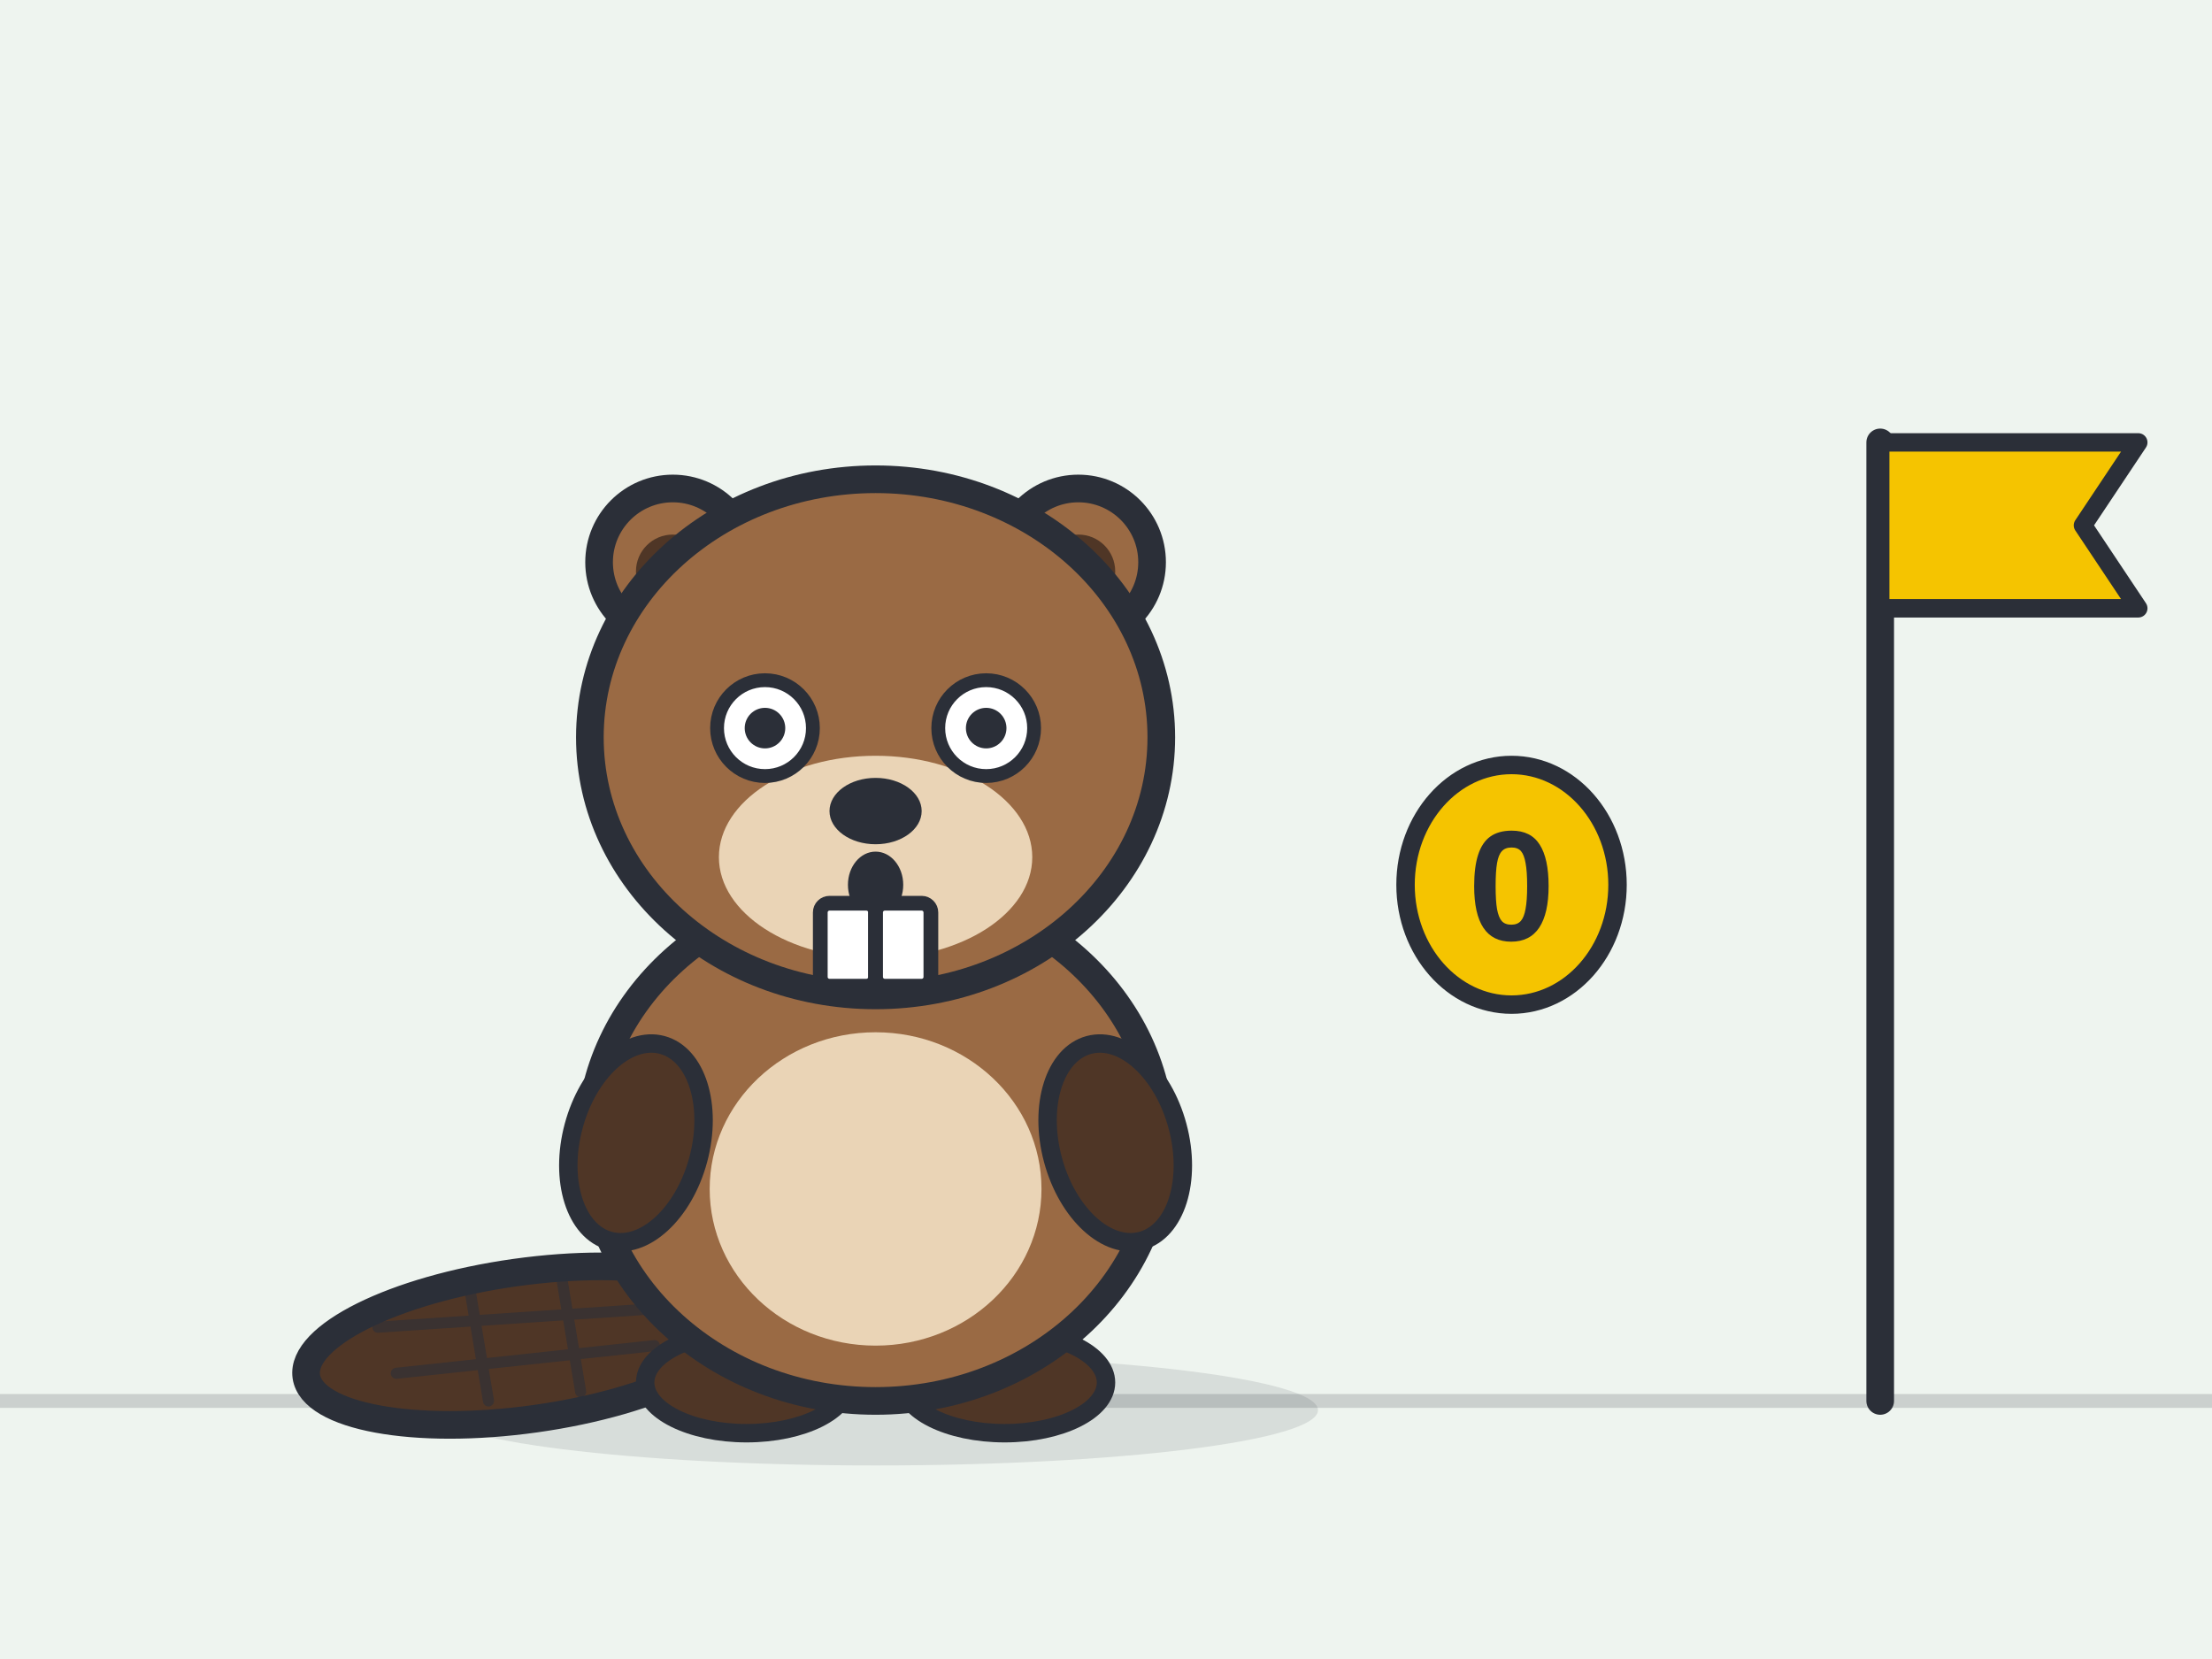
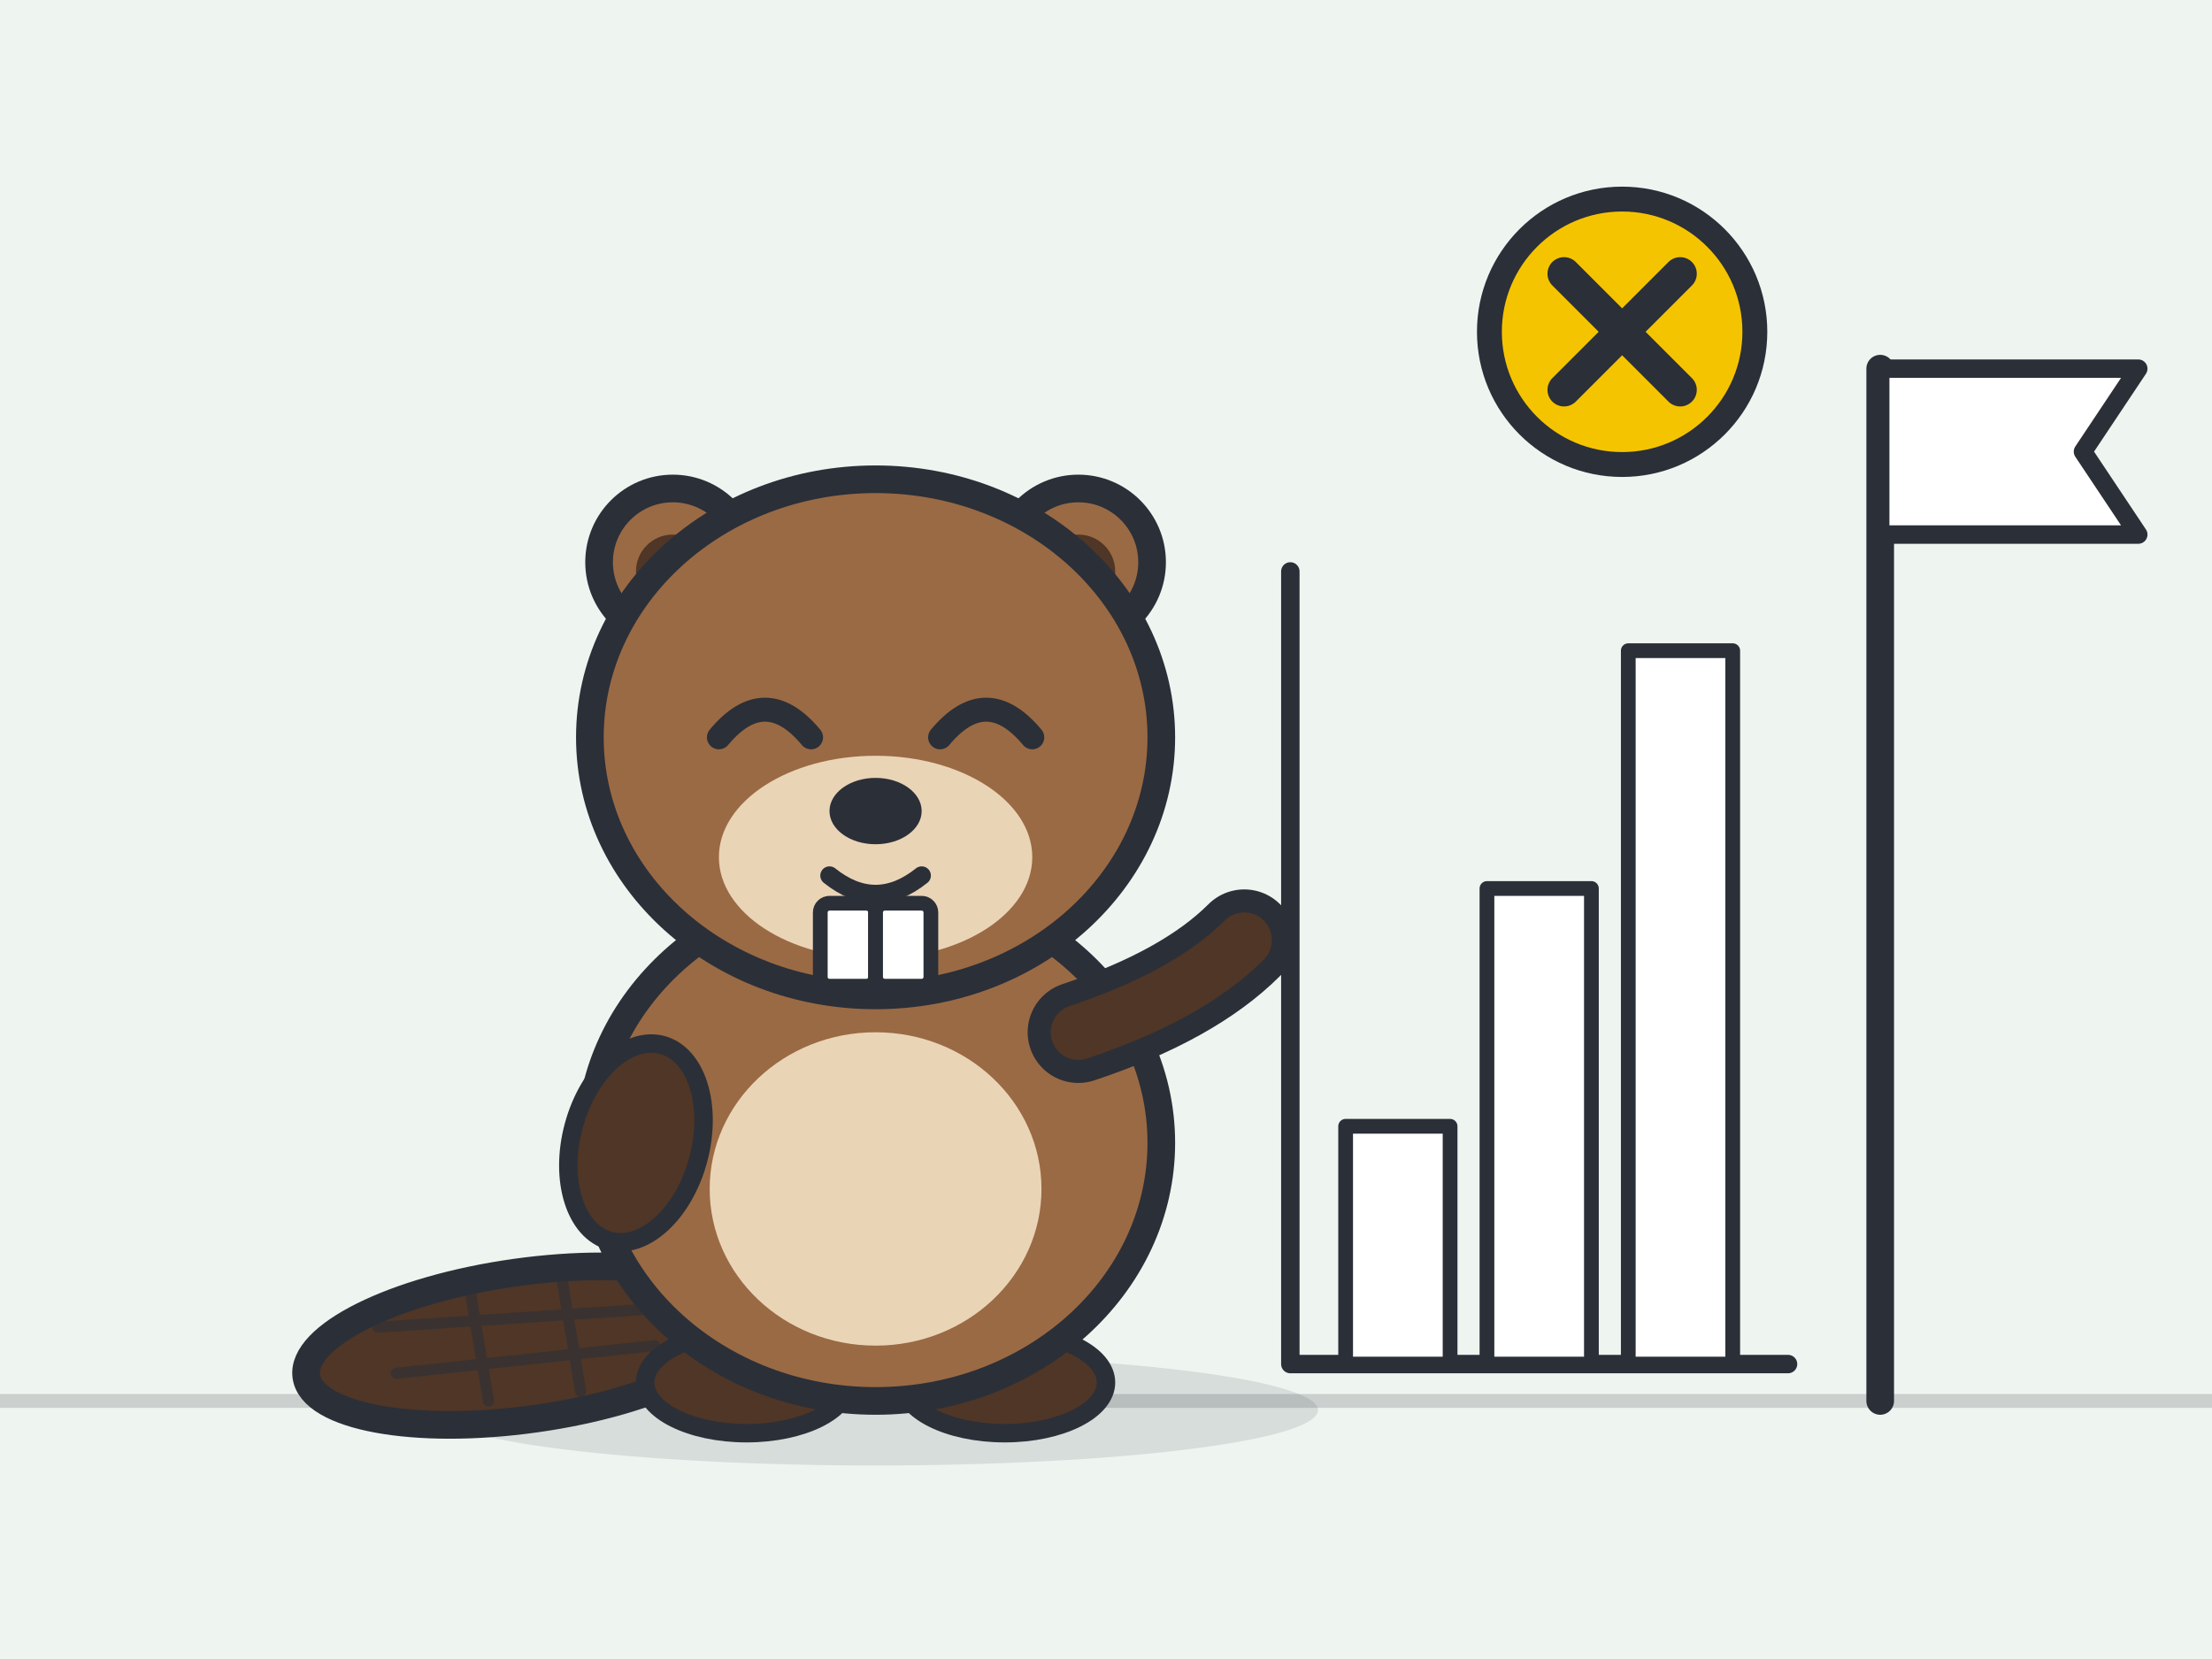
<svg xmlns="http://www.w3.org/2000/svg" viewBox="0 0 240 180" width="240" height="180">
  <rect width="240" height="180" fill="#eef4ef" />
  <line x1="0" y1="152" x2="240" y2="152" stroke="#2b2f38" stroke-width="1.5" opacity=".18" />
-   <path d="M204 152 V48" stroke="#2b2f38" stroke-width="3" stroke-linejoin="round" stroke-linecap="round" />
-   <path d="M204 48 h28 l-6 9 l6 9 h-28 z" fill="#f5c400" stroke="#2b2f38" stroke-width="2" stroke-linejoin="round" stroke-linecap="round" />
+   <path d="M140 62 v86 h54" fill="none" stroke="#2b2f38" stroke-width="2" stroke-linejoin="round" stroke-linecap="round" />
+   <rect x="146" y="122.2" width="11.333" height="25.8" fill="#fff" stroke="#2b2f38" stroke-width="1.6" stroke-linejoin="round" stroke-linecap="round" />
+   <rect x="161.333" y="96.4" width="11.333" height="51.6" fill="#fff" stroke="#2b2f38" stroke-width="1.6" stroke-linejoin="round" stroke-linecap="round" />
+   <rect x="176.667" y="70.6" width="11.333" height="77.4" fill="#fff" stroke="#2b2f38" stroke-width="1.6" stroke-linejoin="round" stroke-linecap="round" />
+   <path d="M204 152 V40" stroke="#2b2f38" stroke-width="3" stroke-linejoin="round" stroke-linecap="round" />
+   <path d="M204 40 h28 l-6 9 l6 9 h-28 z" fill="#fff" stroke="#2b2f38" stroke-width="2" stroke-linejoin="round" stroke-linecap="round" />
  <ellipse cx="95" cy="153" rx="48" ry="6" fill="#2b2f38" opacity=".12" />
  <ellipse cx="57" cy="146" rx="24" ry="8" transform="rotate(-8 57 146)" fill="#4f3626" stroke="#2b2f38" stroke-width="3" stroke-linejoin="round" stroke-linecap="round" />
  <path d="M41 144 l30 -2 M43 149 l28 -3 M51 140 l2 12 M61 139 l2 12" stroke="#2b2f38" stroke-width="1.2" stroke-linejoin="round" stroke-linecap="round" opacity=".6" />
  <ellipse cx="81" cy="150" rx="11" ry="5.5" fill="#4f3626" stroke="#2b2f38" stroke-width="2" stroke-linejoin="round" stroke-linecap="round" />
  <ellipse cx="109" cy="150" rx="11" ry="5.5" fill="#4f3626" stroke="#2b2f38" stroke-width="2" stroke-linejoin="round" stroke-linecap="round" />
  <ellipse cx="95" cy="124" rx="31" ry="28" fill="#9a6a44" stroke="#2b2f38" stroke-width="3" stroke-linejoin="round" stroke-linecap="round" />
  <ellipse cx="95" cy="129" rx="18" ry="17" fill="#ead4b6" />
  <ellipse cx="69" cy="124" rx="7" ry="11" transform="rotate(15 69 124)" fill="#4f3626" stroke="#2b2f38" stroke-width="2" stroke-linejoin="round" stroke-linecap="round" />
-   <ellipse cx="121" cy="124" rx="7" ry="11" transform="rotate(-15 121 124)" fill="#4f3626" stroke="#2b2f38" stroke-width="2" stroke-linejoin="round" stroke-linecap="round" />
+   <path d="M117 112 Q129 108 135 102" fill="none" stroke="#2b2f38" stroke-width="11" stroke-linejoin="round" stroke-linecap="round" />
+   <path d="M117 112 Q129 108 135 102" fill="none" stroke="#4f3626" stroke-width="6" stroke-linecap="round" />
  <circle cx="73" cy="61" r="8" fill="#9a6a44" stroke="#2b2f38" stroke-width="3" stroke-linejoin="round" stroke-linecap="round" />
  <circle cx="73" cy="62" r="4" fill="#4f3626" />
  <circle cx="117" cy="61" r="8" fill="#9a6a44" stroke="#2b2f38" stroke-width="3" stroke-linejoin="round" stroke-linecap="round" />
  <circle cx="117" cy="62" r="4" fill="#4f3626" />
  <ellipse cx="95" cy="80" rx="31" ry="28" fill="#9a6a44" stroke="#2b2f38" stroke-width="3" stroke-linejoin="round" stroke-linecap="round" />
  <ellipse cx="95" cy="93" rx="17" ry="11" fill="#ead4b6" />
-   <circle cx="83" cy="79" r="5.2" fill="#fff" stroke="#2b2f38" stroke-width="1.5" stroke-linejoin="round" stroke-linecap="round" />
-   <circle cx="83" cy="79" r="2.2" fill="#2b2f38" />
-   <circle cx="107" cy="79" r="5.2" fill="#fff" stroke="#2b2f38" stroke-width="1.5" stroke-linejoin="round" stroke-linecap="round" />
-   <circle cx="107" cy="79" r="2.2" fill="#2b2f38" />
+   <path d="M78 80 q5 -6 10 0" fill="none" stroke="#2b2f38" stroke-width="2.6" stroke-linecap="round" />
+   <path d="M102 80 q5 -6 10 0" fill="none" stroke="#2b2f38" stroke-width="2.6" stroke-linecap="round" />
  <ellipse cx="95" cy="88" rx="5" ry="3.6" fill="#2b2f38" />
-   <ellipse cx="95" cy="96" rx="3" ry="3.6" fill="#2b2f38" />
+   <path d="M90 95 q5 4 10 0" fill="none" stroke="#2b2f38" stroke-width="2" stroke-linejoin="round" stroke-linecap="round" />
  <rect x="89" y="98" width="6" height="9" rx="1" fill="#fff" stroke="#2b2f38" stroke-width="1.6" stroke-linejoin="round" stroke-linecap="round" />
  <rect x="95" y="98" width="6" height="9" rx="1" fill="#fff" stroke="#2b2f38" stroke-width="1.6" stroke-linejoin="round" stroke-linecap="round" />
-   <rect x="152.5" y="83" width="23" height="26" rx="13" fill="#f5c400" stroke="#2b2f38" stroke-width="2" stroke-linejoin="round" stroke-linecap="round" />
-   <text x="164" y="102" text-anchor="middle" font-family="Arial, Helvetica, sans-serif" font-weight="700" font-size="17" fill="#2b2f38">0</text>
+   <g transform="translate(176 36) scale(0.9)">
+     <circle r="16" fill="#f5c400" stroke="#2b2f38" stroke-width="3" stroke-linejoin="round" stroke-linecap="round" />
+     <path d="M-7 -7 l14 14 m0 -14 l-14 14" stroke="#2b2f38" stroke-width="4" stroke-linejoin="round" stroke-linecap="round" />
+   </g>
</svg>
